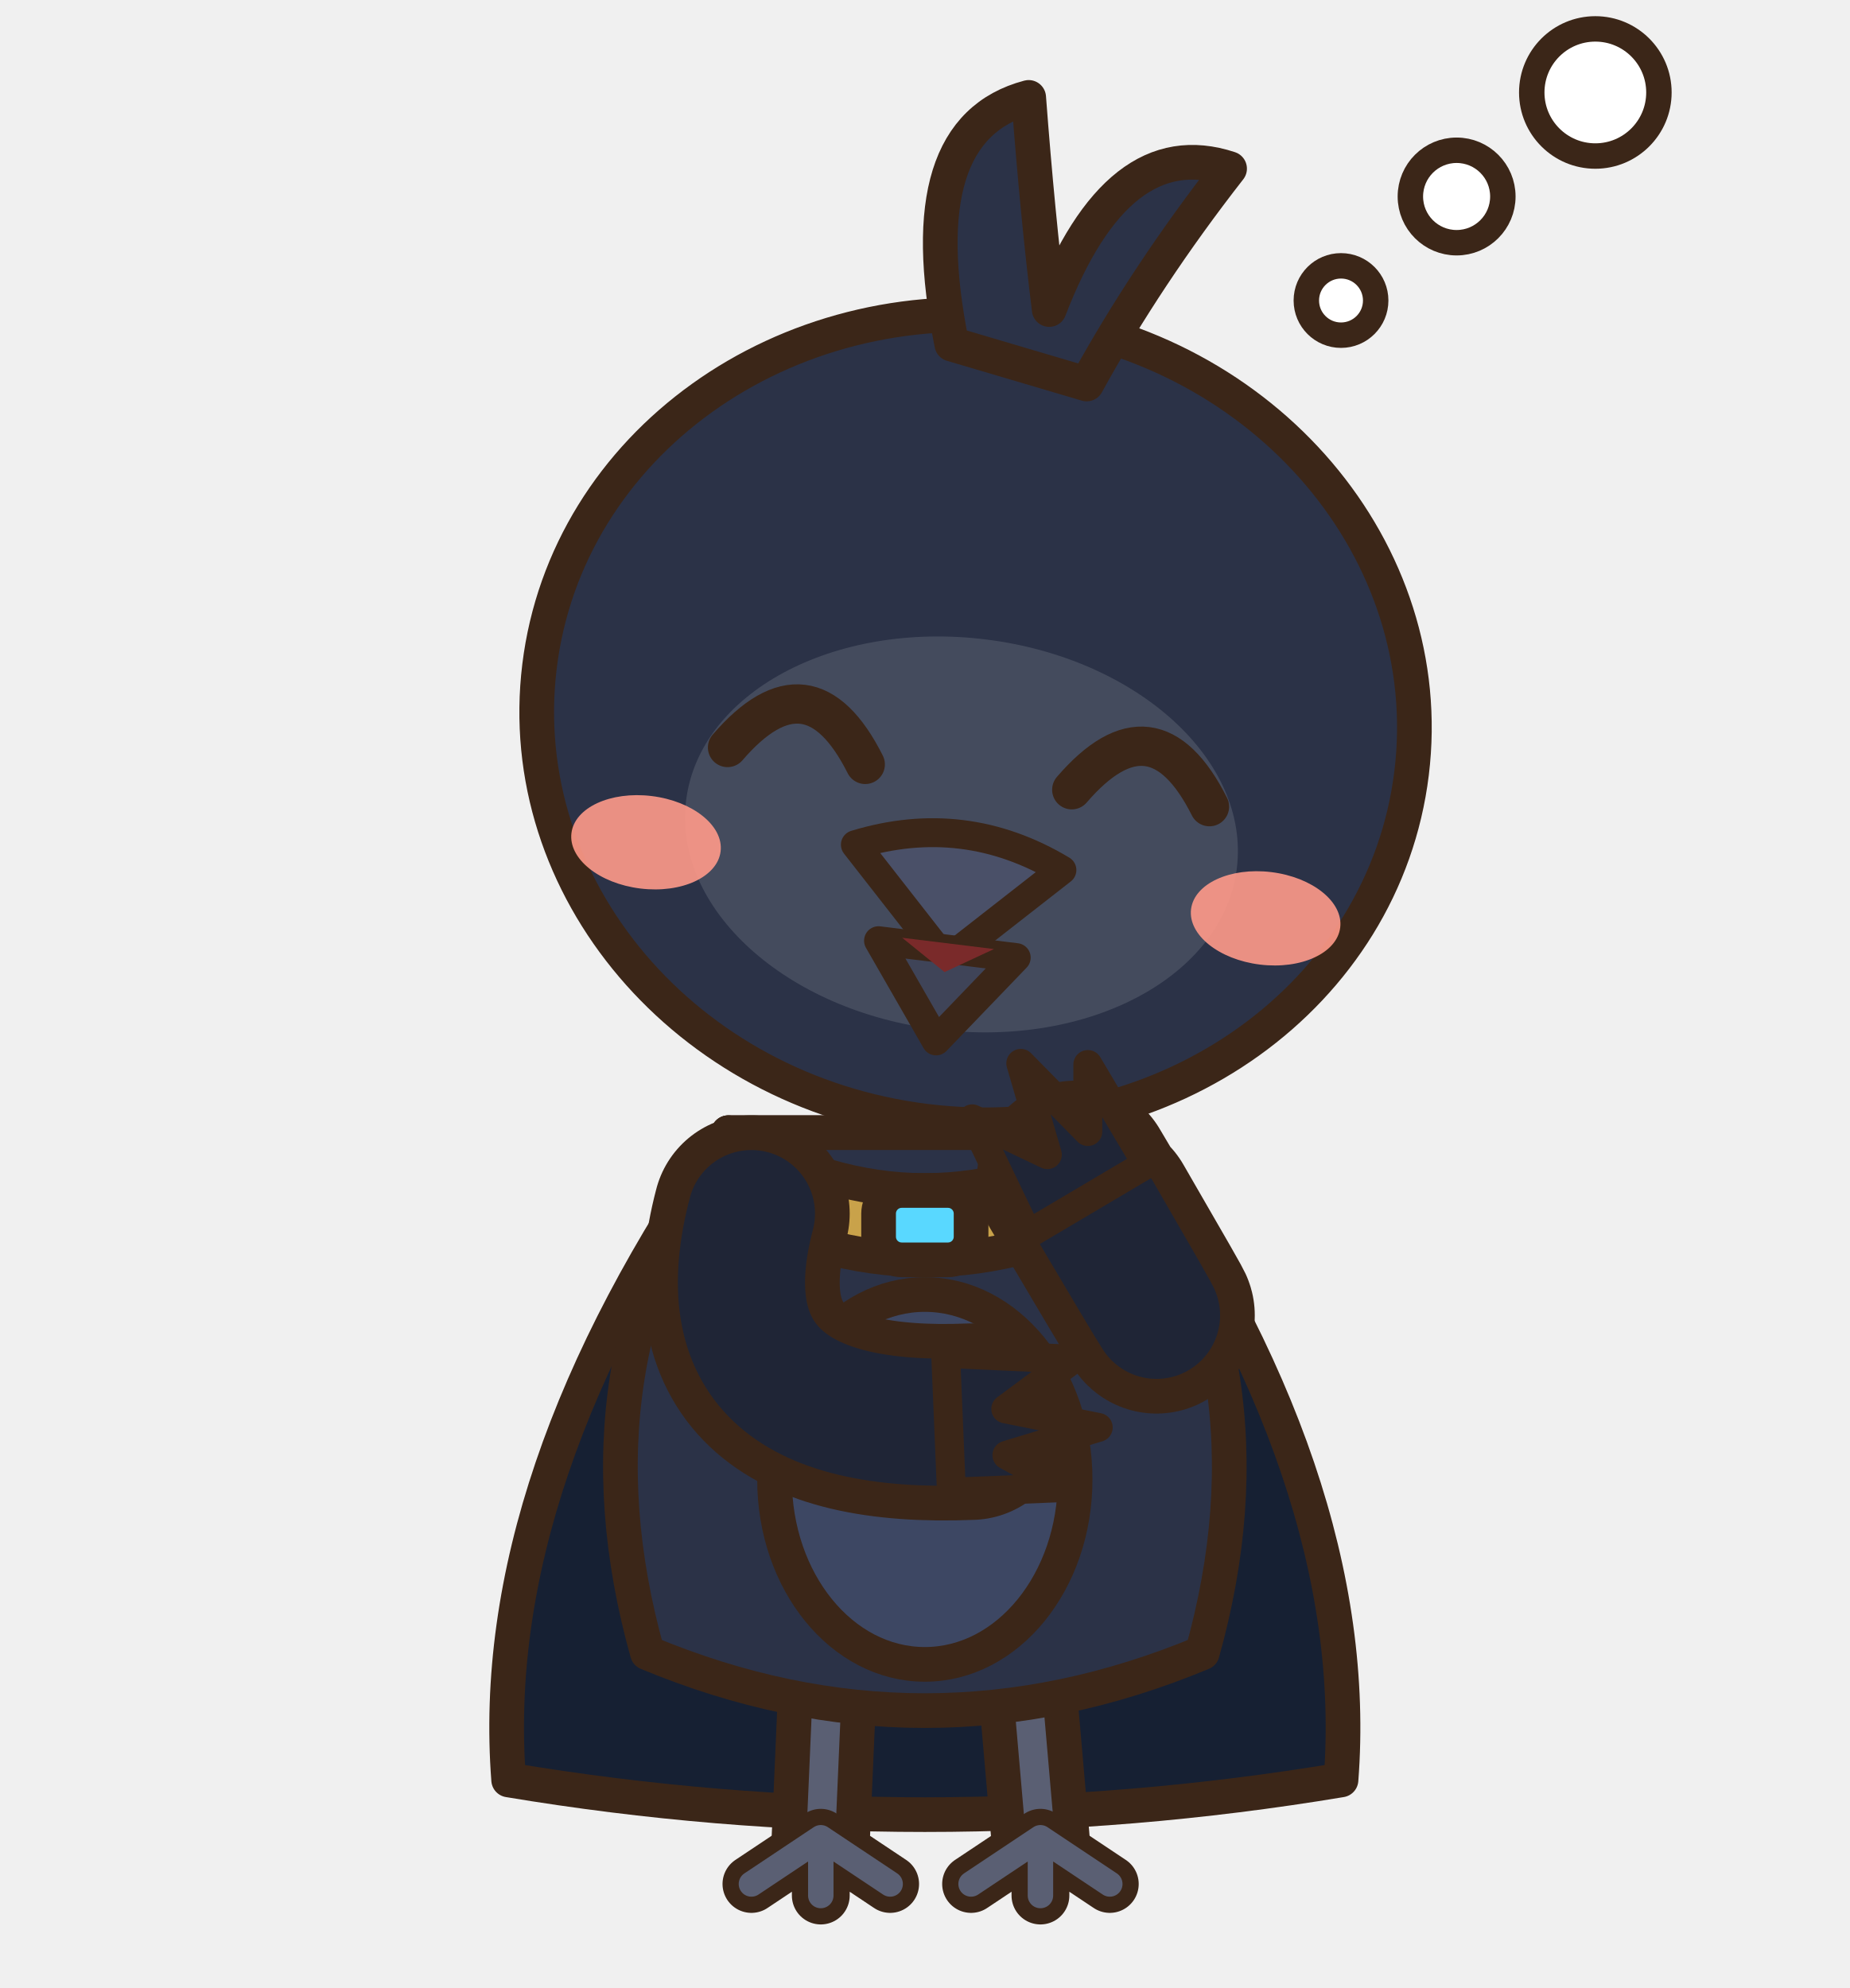
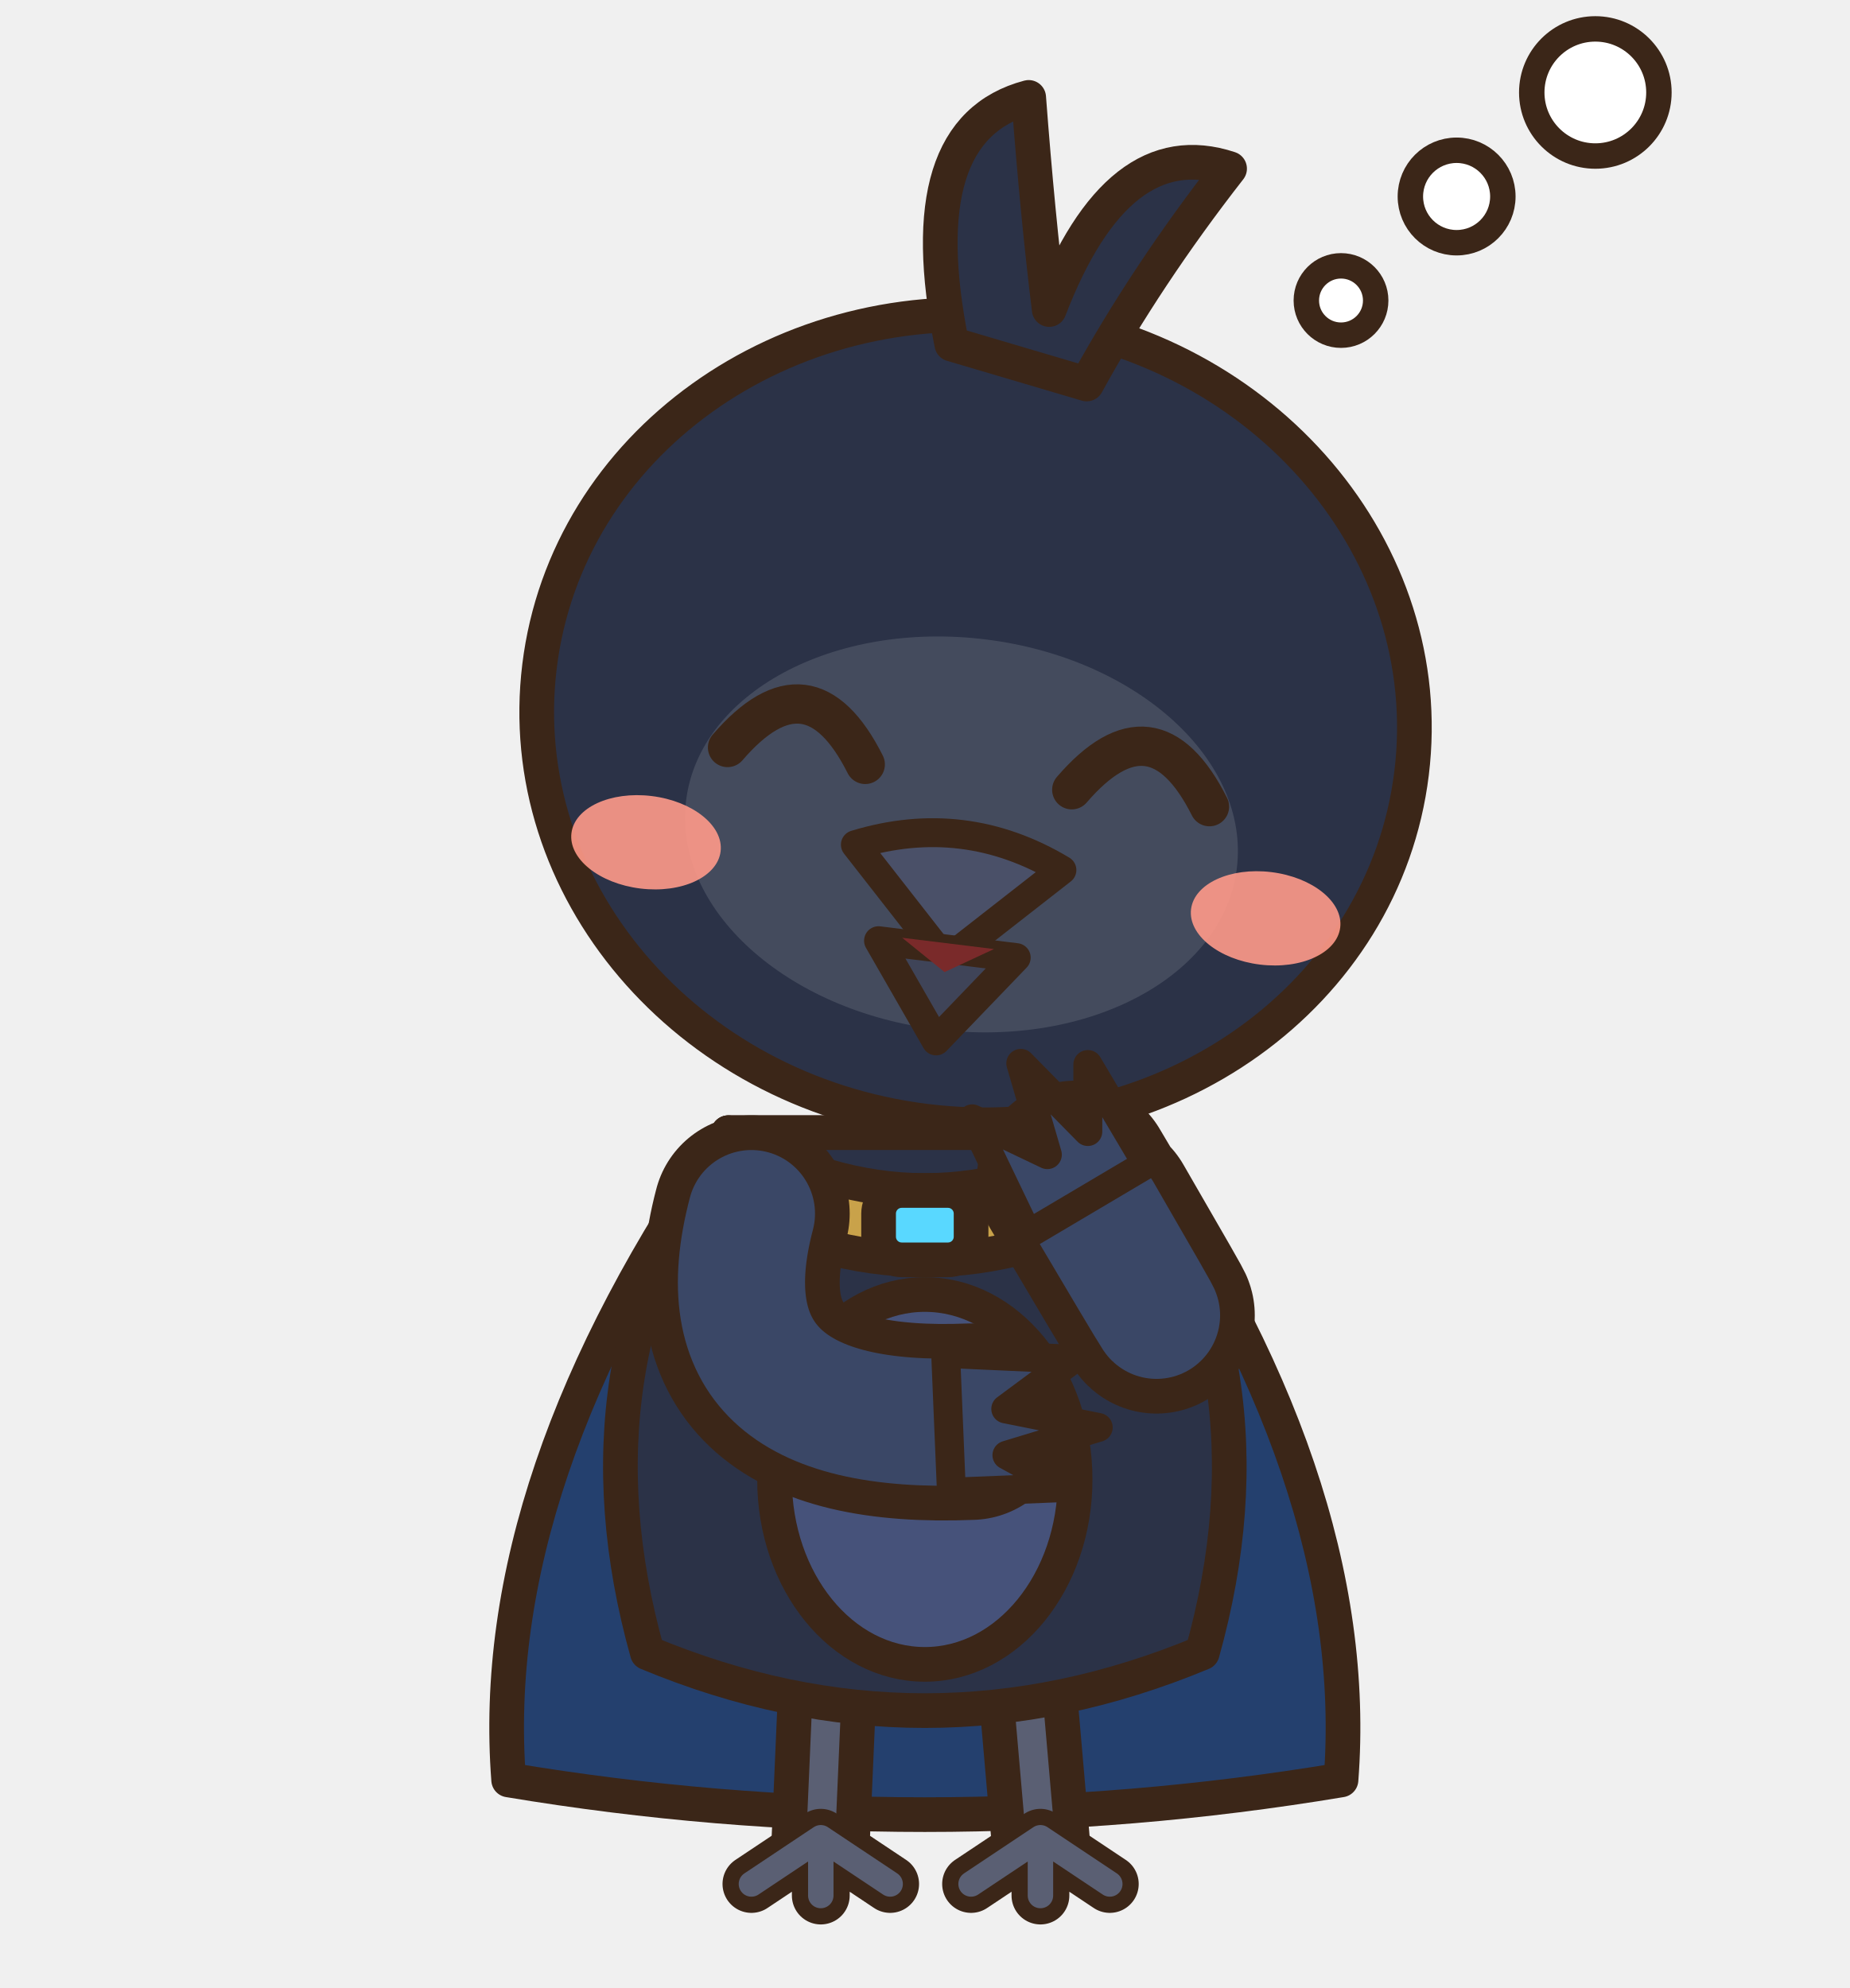
<svg xmlns="http://www.w3.org/2000/svg" viewBox="-80 -10 160 172" width="320" height="344">
  <g transform="translate(0 0)">
    <g transform="translate(0 0) rotate(7 0 88)">
      <g stroke="#3b2618" stroke-width="3" stroke-linejoin="round" stroke-linecap="round" />
    </g>
    <g stroke="#3b2618" stroke-width="3" stroke-linejoin="round" stroke-linecap="round">
-       <path d="M-17 88 Q-38 118 -36 144 Q0 150 36 144 Q38 118 17 88 Z" fill="#162033" />
+       <path d="M-17 88 Q-38 118 -36 144 Q0 150 36 144 Q38 118 17 88 Z" fill="#24406e" />
    </g>
    <g stroke="#3b2618" stroke-width="3" stroke-linejoin="round" stroke-linecap="round" />
    <path d="M-8 126 L-9 149" fill="none" stroke="#3b2618" stroke-width="8.5" stroke-linecap="round" stroke-linejoin="round" />
    <path d="M-8 126 L-9 149" fill="none" stroke="#5a5f73" stroke-width="2.5" stroke-linecap="round" stroke-linejoin="round" />
    <path d="M-9 149 l-6 4 M-9 149 l0 5 M-9 149 l6 4" fill="none" stroke="#3b2618" stroke-width="5" stroke-linecap="round" />
    <path d="M-9 149 l-6 4 M-9 149 l0 5 M-9 149 l6 4" fill="none" stroke="#5a5f73" stroke-width="2.2" stroke-linecap="round" />
    <path d="M8 126 L10 149" fill="none" stroke="#3b2618" stroke-width="8.5" stroke-linecap="round" stroke-linejoin="round" />
    <path d="M8 126 L10 149" fill="none" stroke="#5a5f73" stroke-width="2.5" stroke-linecap="round" stroke-linejoin="round" />
    <path d="M10 149 l-6 4 M10 149 l0 5 M10 149 l6 4" fill="none" stroke="#3b2618" stroke-width="5" stroke-linecap="round" />
    <path d="M10 149 l-6 4 M10 149 l0 5 M10 149 l6 4" fill="none" stroke="#5a5f73" stroke-width="2.2" stroke-linecap="round" />
    <g stroke="#3b2618" stroke-width="3" stroke-linejoin="round" stroke-linecap="round">
      <path d="M-17 88 Q-31 108 -24 133 Q0 143 24 133 Q31 108 17 88 Z" fill="#2b3247" />
-       <ellipse cx="0" cy="118" rx="13" ry="16" fill="#3d4763" />
+       <ellipse cx="0" cy="118" rx="13" ry="16" fill="#46527a" />
    </g>
    <g stroke="#3b2618" stroke-width="3" stroke-linejoin="round" stroke-linecap="round">
      <path d="M-17 88 Q0 98 17 88 L18 94 Q0 104 -18 94 Z" fill="#c9a24a" />
      <rect x="-4" y="93" width="8" height="6" rx="2" fill="#59d8ff" />
    </g>
    <path d="M-15 95 Q-20 114 4 113" fill="none" stroke="#3b2618" stroke-width="17" stroke-linecap="round" stroke-linejoin="round" />
-     <path d="M-15 95 Q-20 114 4 113" fill="none" stroke="#1f2536" stroke-width="11" stroke-linecap="round" stroke-linejoin="round" />
+     <path d="M-15 95 Q-20 114 4 113" fill="none" stroke="#3a4766" stroke-width="11" stroke-linecap="round" stroke-linejoin="round" />
    <g stroke="#3b2618" stroke-width="2.5" stroke-linejoin="round" stroke-linecap="round">
-       <path d="M1.8 107.1 L12.8 107.6 L7 111.9 L15 113.5 L7.1 115.9 L12.2 118.7 L2.3 119.1 Z" fill="#1f2536" />
+       <path d="M1.8 107.1 L12.8 107.6 L7 111.9 L15 113.5 L7.1 115.9 L12.2 118.7 L2.3 119.1 Z" fill="#3a4766" />
    </g>
    <g transform="translate(0 0) rotate(7 0 88)">
      <g stroke="#3b2618" stroke-width="3" stroke-linejoin="round" stroke-linecap="round">
        <ellipse cx="0" cy="52" rx="38" ry="35" fill="#2b3247" />
      </g>
      <ellipse cx="0" cy="62" rx="24" ry="17" fill="#444b5d" />
      <g stroke="#3b2618" stroke-width="3" stroke-linejoin="round" stroke-linecap="round" />
      <ellipse cx="-27" cy="66" rx="6.5" ry="4.03" fill="#ff9a8a" opacity="0.9" />
      <ellipse cx="27" cy="66" rx="6.5" ry="4.03" fill="#ff9a8a" opacity="0.9" />
      <path d="M-21 57 Q-15 48 -9 57" fill="none" stroke="#3b2618" stroke-width="3.4" stroke-linecap="round" />
      <path d="M9 57 Q15 48 21 57" fill="none" stroke="#3b2618" stroke-width="3.4" stroke-linecap="round" />
      <g stroke="#3b2618" stroke-width="2.5" stroke-linejoin="round" stroke-linecap="round">
        <path d="M-9 64 Q0 60 9 64 L0 73 Z" fill="#4a5068" />
        <path d="M-6 72 L6 72 L0 80 Z" fill="#3f4458" />
      </g>
      <path d="M-4 71.5 L4 71.5 L0 74 Z" fill="#7a2a2a" />
      <g stroke="#3b2618" stroke-width="3" stroke-linejoin="round" stroke-linecap="round">
        <path d="M-6 20 Q-12 2 -2 -2 Q0 8 2 16 Q6 0 16 2 Q10 12 6 22 Z" fill="#2b3247" />
      </g>
    </g>
    <path d="M15 95 Q26 114 13 92" fill="none" stroke="#3b2618" stroke-width="17" stroke-linecap="round" stroke-linejoin="round" />
-     <path d="M15 95 Q26 114 13 92" fill="none" stroke="#1f2536" stroke-width="11" stroke-linecap="round" stroke-linejoin="round" />
+     <path d="M15 95 Q26 114 13 92" fill="none" stroke="#3a4766" stroke-width="11" stroke-linecap="round" stroke-linejoin="round" />
    <g stroke="#3b2618" stroke-width="2.5" stroke-linejoin="round" stroke-linecap="round">
-       <path d="M8.9 96.8 L4.1 86.8 L10.6 89.9 L8.3 82 L14.1 87.9 L14.1 82.1 L19.2 90.7 Z" fill="#1f2536" />
+       <path d="M8.9 96.8 L4.1 86.8 L10.6 89.9 L8.3 82 L14.1 87.9 L14.1 82.1 L19.2 90.7 Z" fill="#3a4766" />
    </g>
    <g stroke="#3b2618" stroke-width="2.2" stroke-linejoin="round" stroke-linecap="round">
      <circle cx="36" cy="16" r="3" fill="#fff" />
      <circle cx="46" cy="7" r="4" fill="#fff" />
      <circle cx="58" cy="-2" r="5.5" fill="#fff" />
    </g>
  </g>
</svg>
